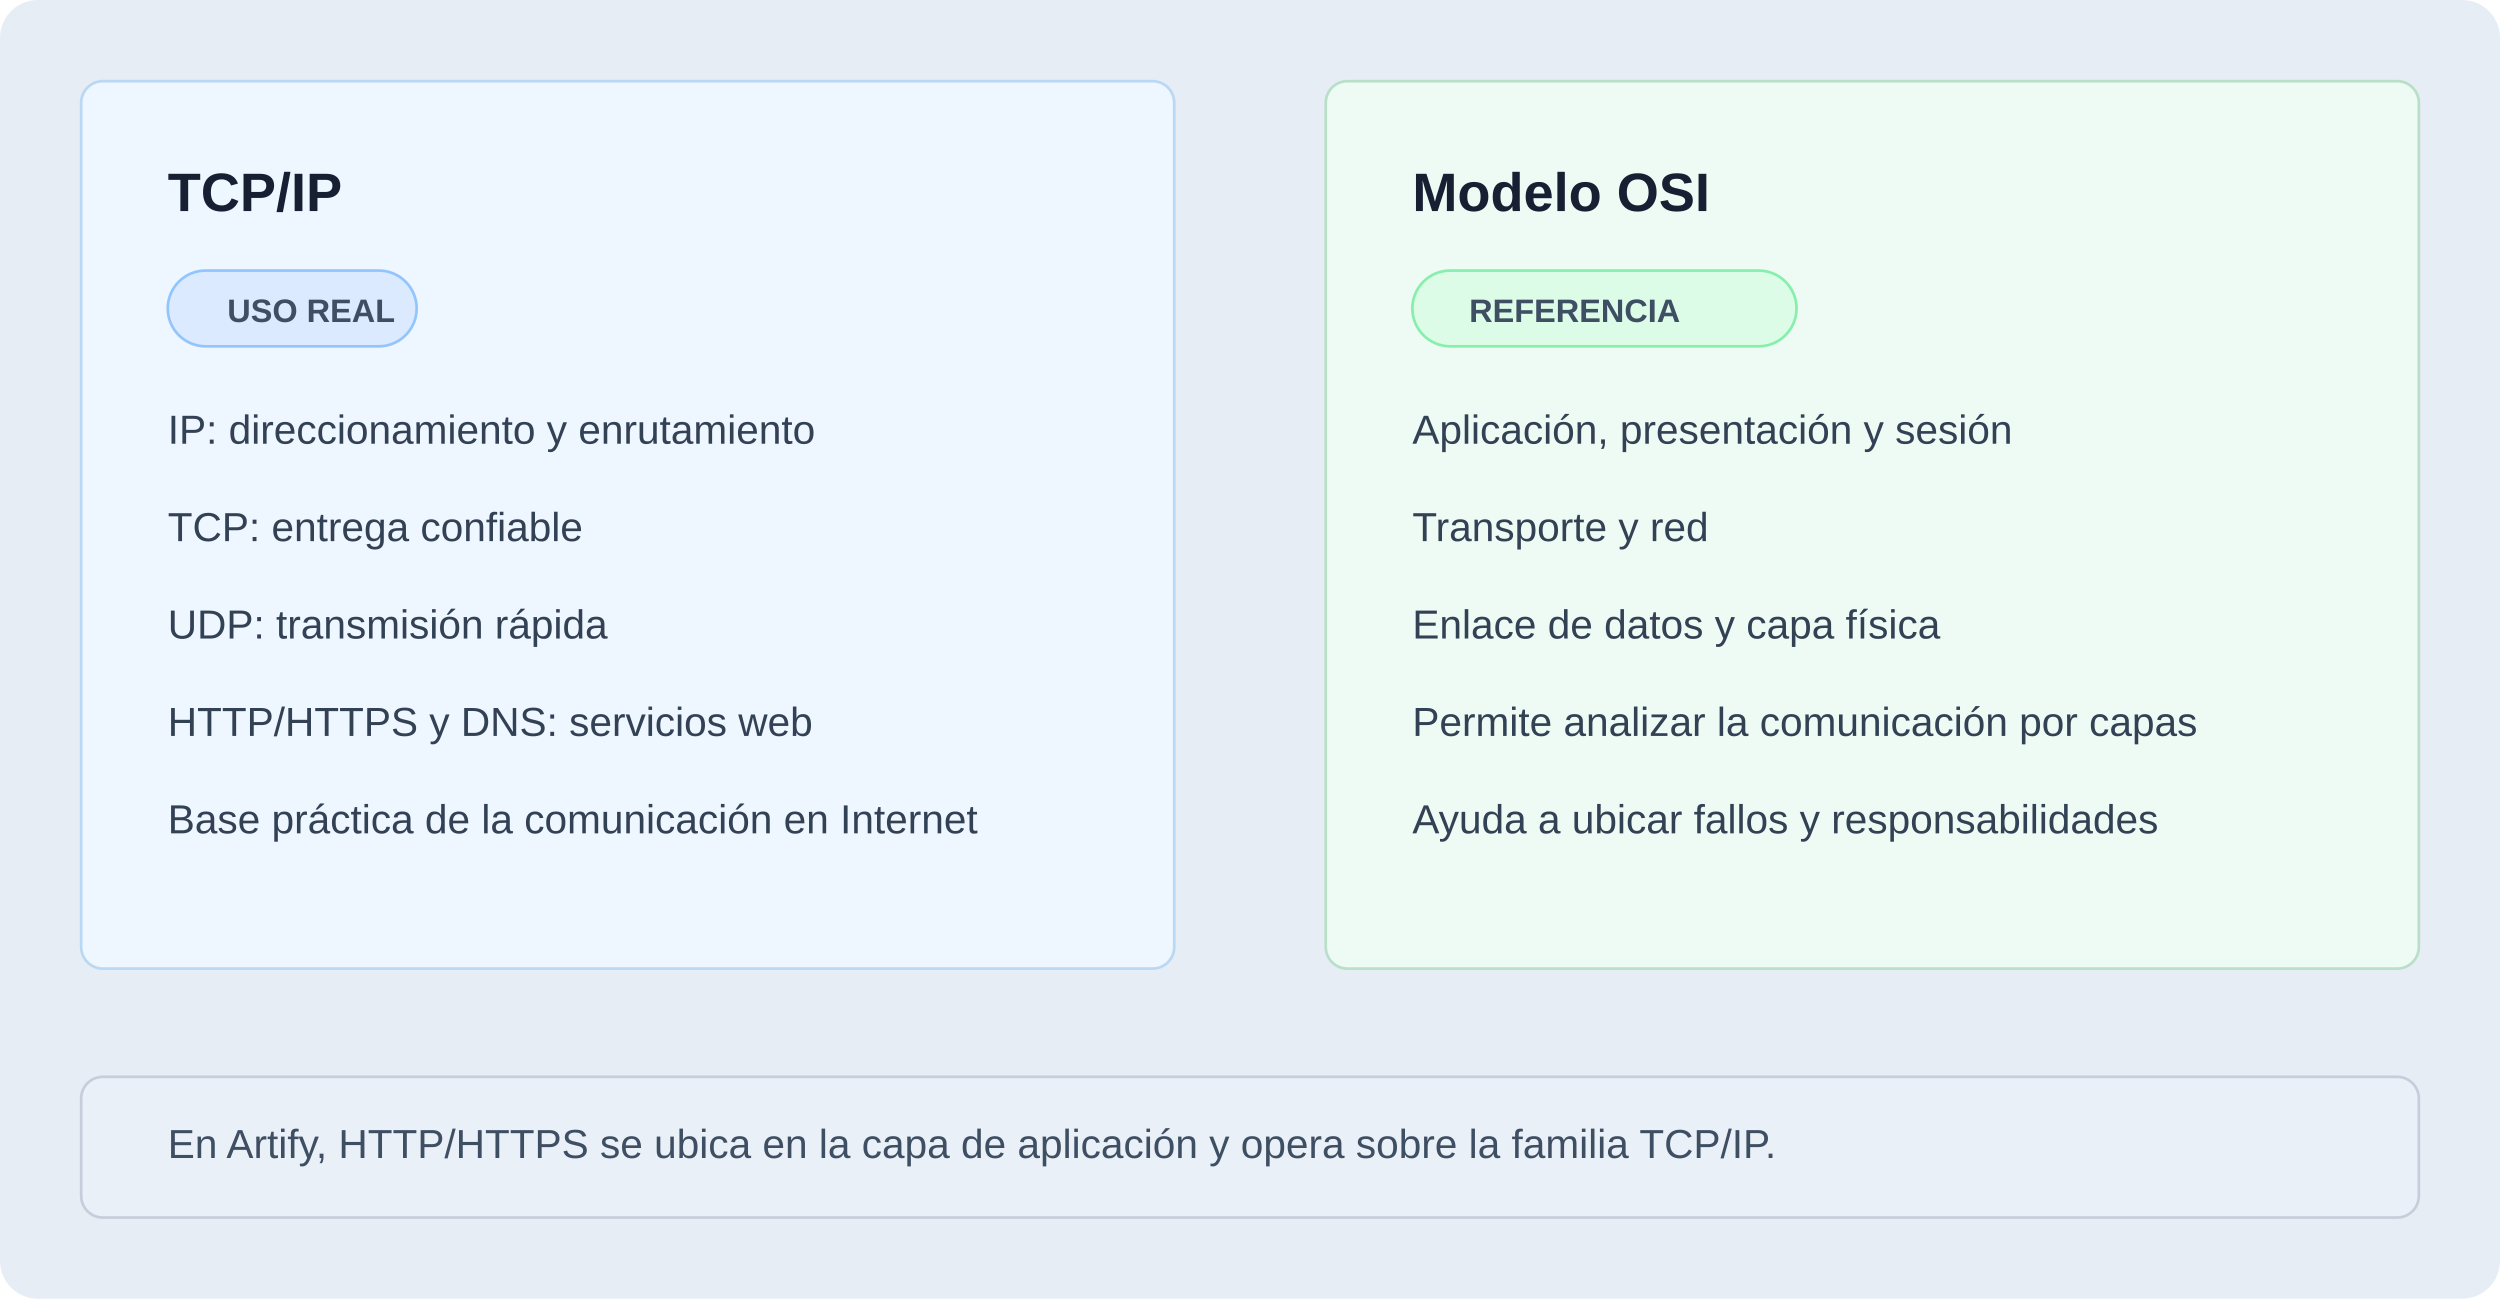
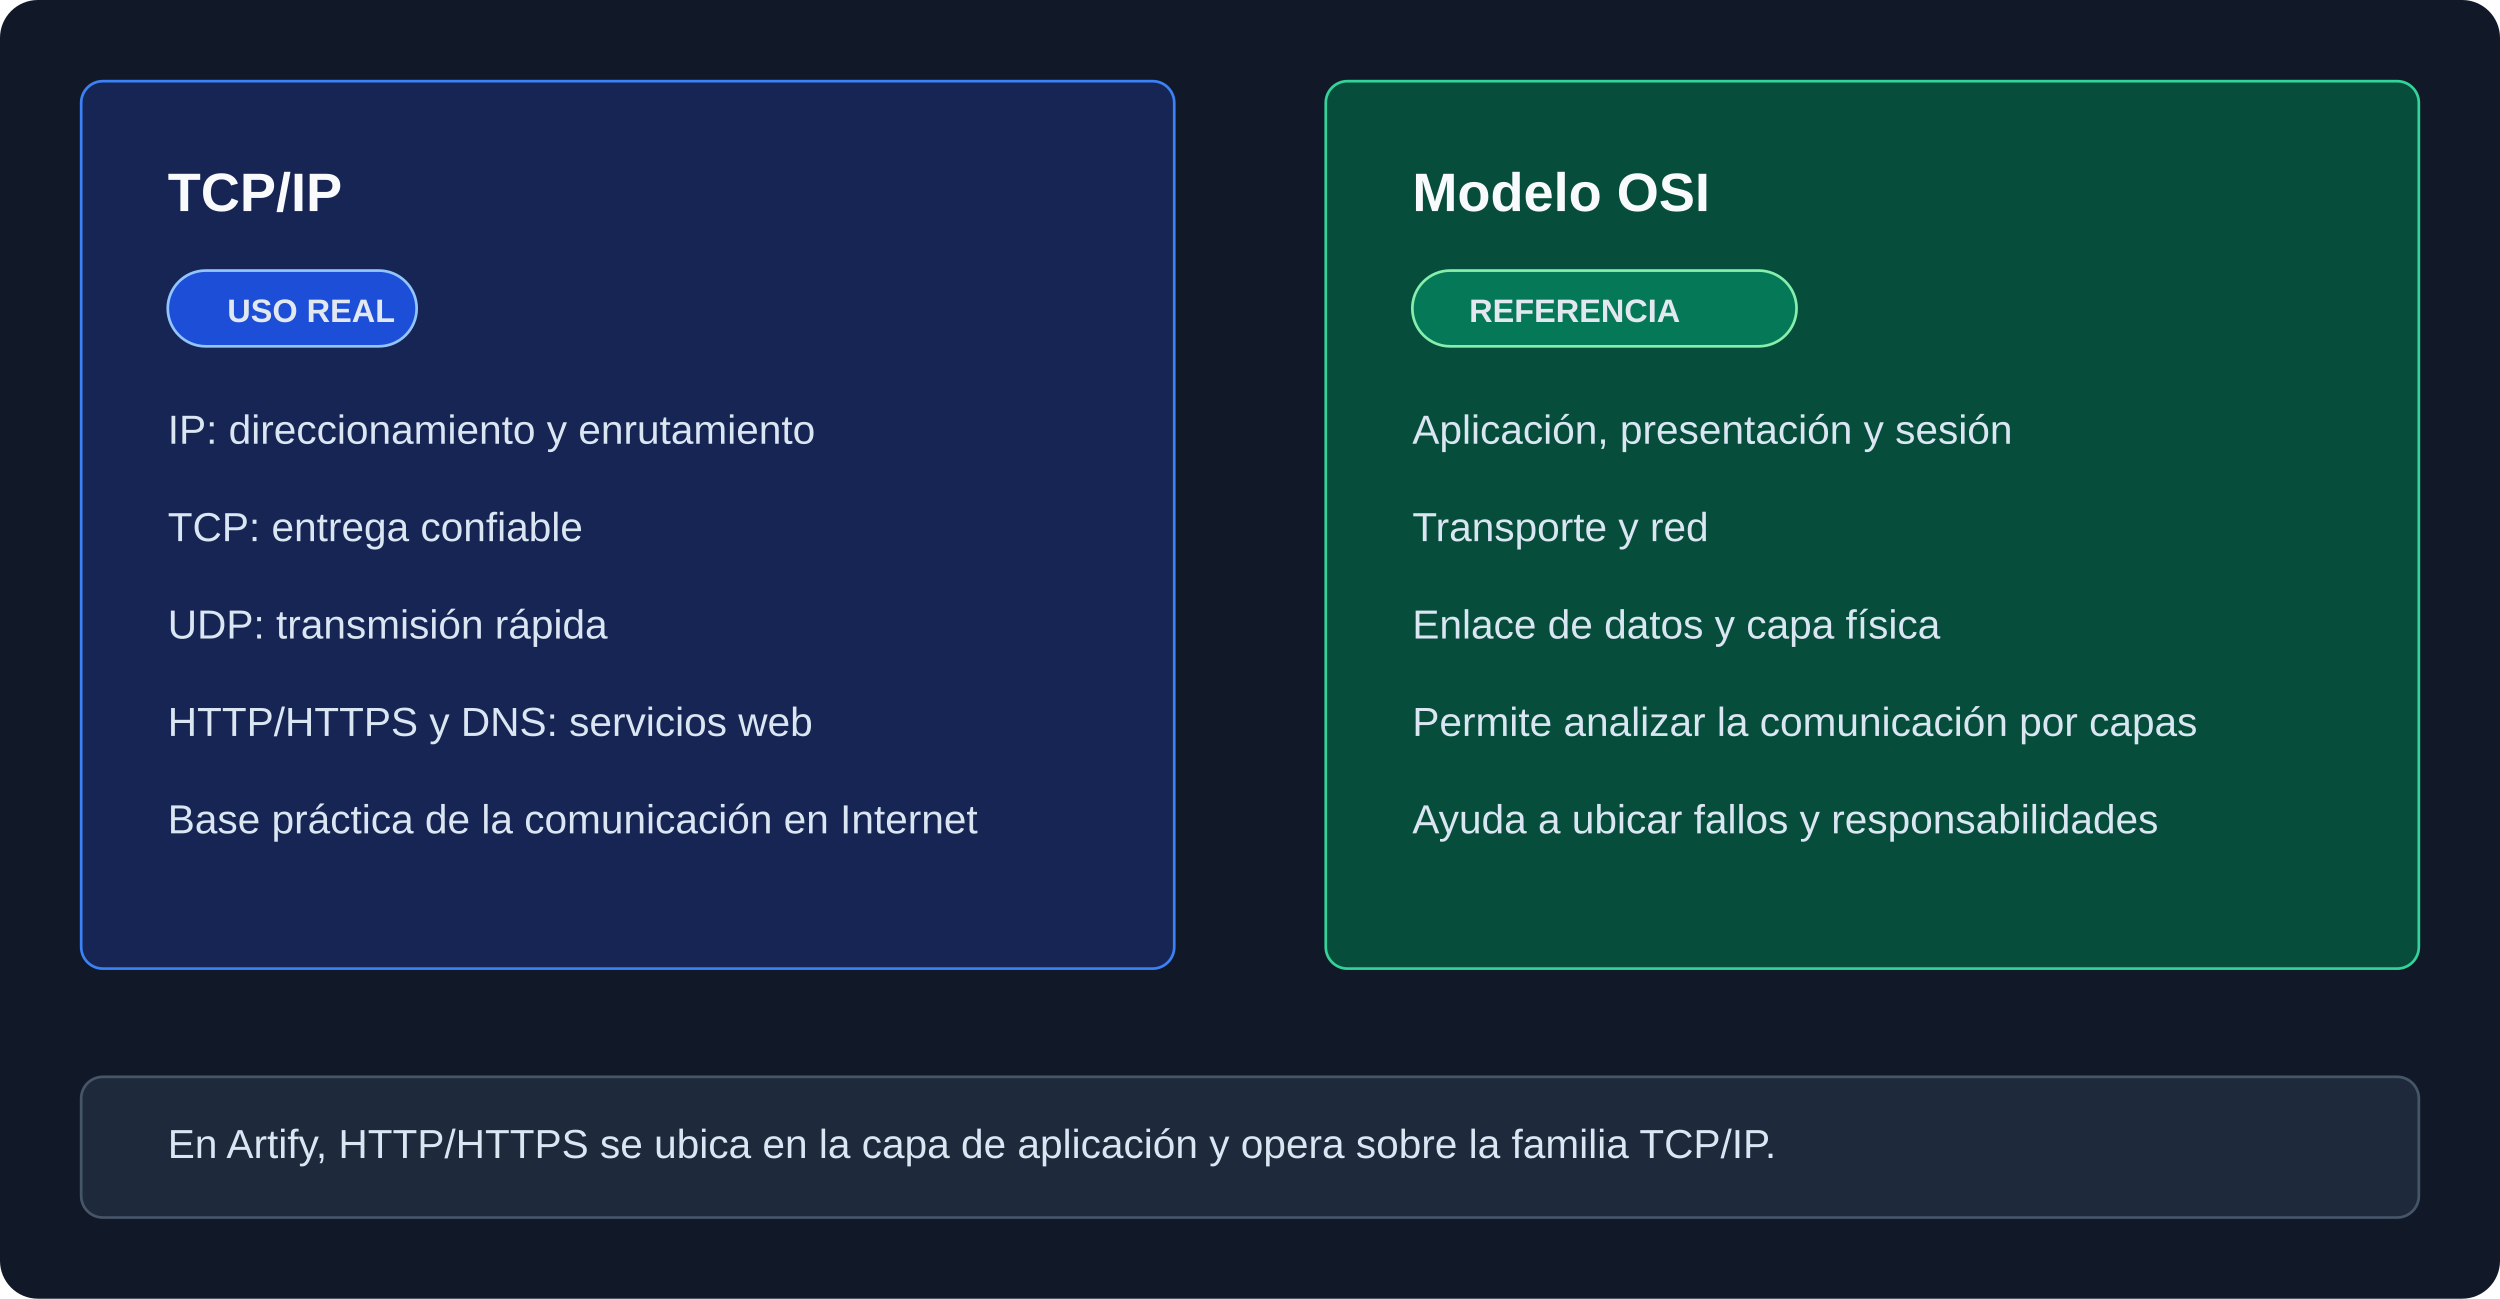
<svg xmlns="http://www.w3.org/2000/svg" width="924" height="480" viewBox="88 86 924 480" role="img" aria-labelledby="title desc">
  <defs>
    <style>
-       .section { font: 700 20px Arial, Helvetica, sans-serif; fill: #172033; }
-       .item { font: 400 15px Arial, Helvetica, sans-serif; fill: #334155; }
-       .tag { font: 700 12px Arial, Helvetica, sans-serif; fill: #3f4f63; }
-       .note { font: 400 15px Arial, Helvetica, sans-serif; fill: #3f4f63; }
+       .section { font: 700 20px Arial, Helvetica, sans-serif; fill: #f8fafc; }
+       .item { font: 400 15px Arial, Helvetica, sans-serif; fill: #dbe6f3; }
+       .tag { font: 700 12px Arial, Helvetica, sans-serif; fill: #e2e8f0; }
+       .note { font: 400 15px Arial, Helvetica, sans-serif; fill: #dbe6f3; }
    </style>
  </defs>
-   <rect x="88" y="86" width="924" height="480" rx="14" ry="14" fill="#e6edf5" />
-   <rect x="118" y="116" width="404" height="328" rx="8" fill="#eef6ff" stroke="#b8d8f4" />
+   <rect x="88" y="86" width="924" height="480" rx="14" ry="14" fill="#111827" />
+   <rect x="118" y="116" width="404" height="328" rx="8" fill="#172554" stroke="#3b82f6" />
  <text x="150" y="164" class="section">TCP/IP</text>
-   <rect x="150" y="186" width="92" height="28" rx="14" fill="#dbeafe" stroke="#93c5fd" />
+   <rect x="150" y="186" width="92" height="28" rx="14" fill="#1d4ed8" stroke="#93c5fd" />
  <text x="172" y="205" class="tag">USO REAL</text>
  <text x="150" y="250" class="item">IP: direccionamiento y enrutamiento</text>
  <text x="150" y="286" class="item">TCP: entrega confiable</text>
  <text x="150" y="322" class="item">UDP: transmisión rápida</text>
  <text x="150" y="358" class="item">HTTP/HTTPS y DNS: servicios web</text>
  <text x="150" y="394" class="item">Base práctica de la comunicación en Internet</text>
-   <rect x="578" y="116" width="404" height="328" rx="8" fill="#eefbf4" stroke="#b8dfc8" />
+   <rect x="578" y="116" width="404" height="328" rx="8" fill="#064e3b" stroke="#34d399" />
  <text x="610" y="164" class="section">Modelo OSI</text>
-   <rect x="610" y="186" width="142" height="28" rx="14" fill="#dcfce7" stroke="#86efac" />
+   <rect x="610" y="186" width="142" height="28" rx="14" fill="#047857" stroke="#86efac" />
  <text x="631" y="205" class="tag">REFERENCIA</text>
  <text x="610" y="250" class="item">Aplicación, presentación y sesión</text>
  <text x="610" y="286" class="item">Transporte y red</text>
  <text x="610" y="322" class="item">Enlace de datos y capa física</text>
  <text x="610" y="358" class="item">Permite analizar la comunicación por capas</text>
  <text x="610" y="394" class="item">Ayuda a ubicar fallos y responsabilidades</text>
-   <rect x="118" y="484" width="864" height="52" rx="8" fill="#eaf0f7" stroke="#c5ceda" />
+   <rect x="118" y="484" width="864" height="52" rx="8" fill="#1e293b" stroke="#475569" />
  <text x="150" y="514" class="note">En Artify, HTTP/HTTPS se ubica en la capa de aplicación y opera sobre la familia TCP/IP.</text>
</svg>
